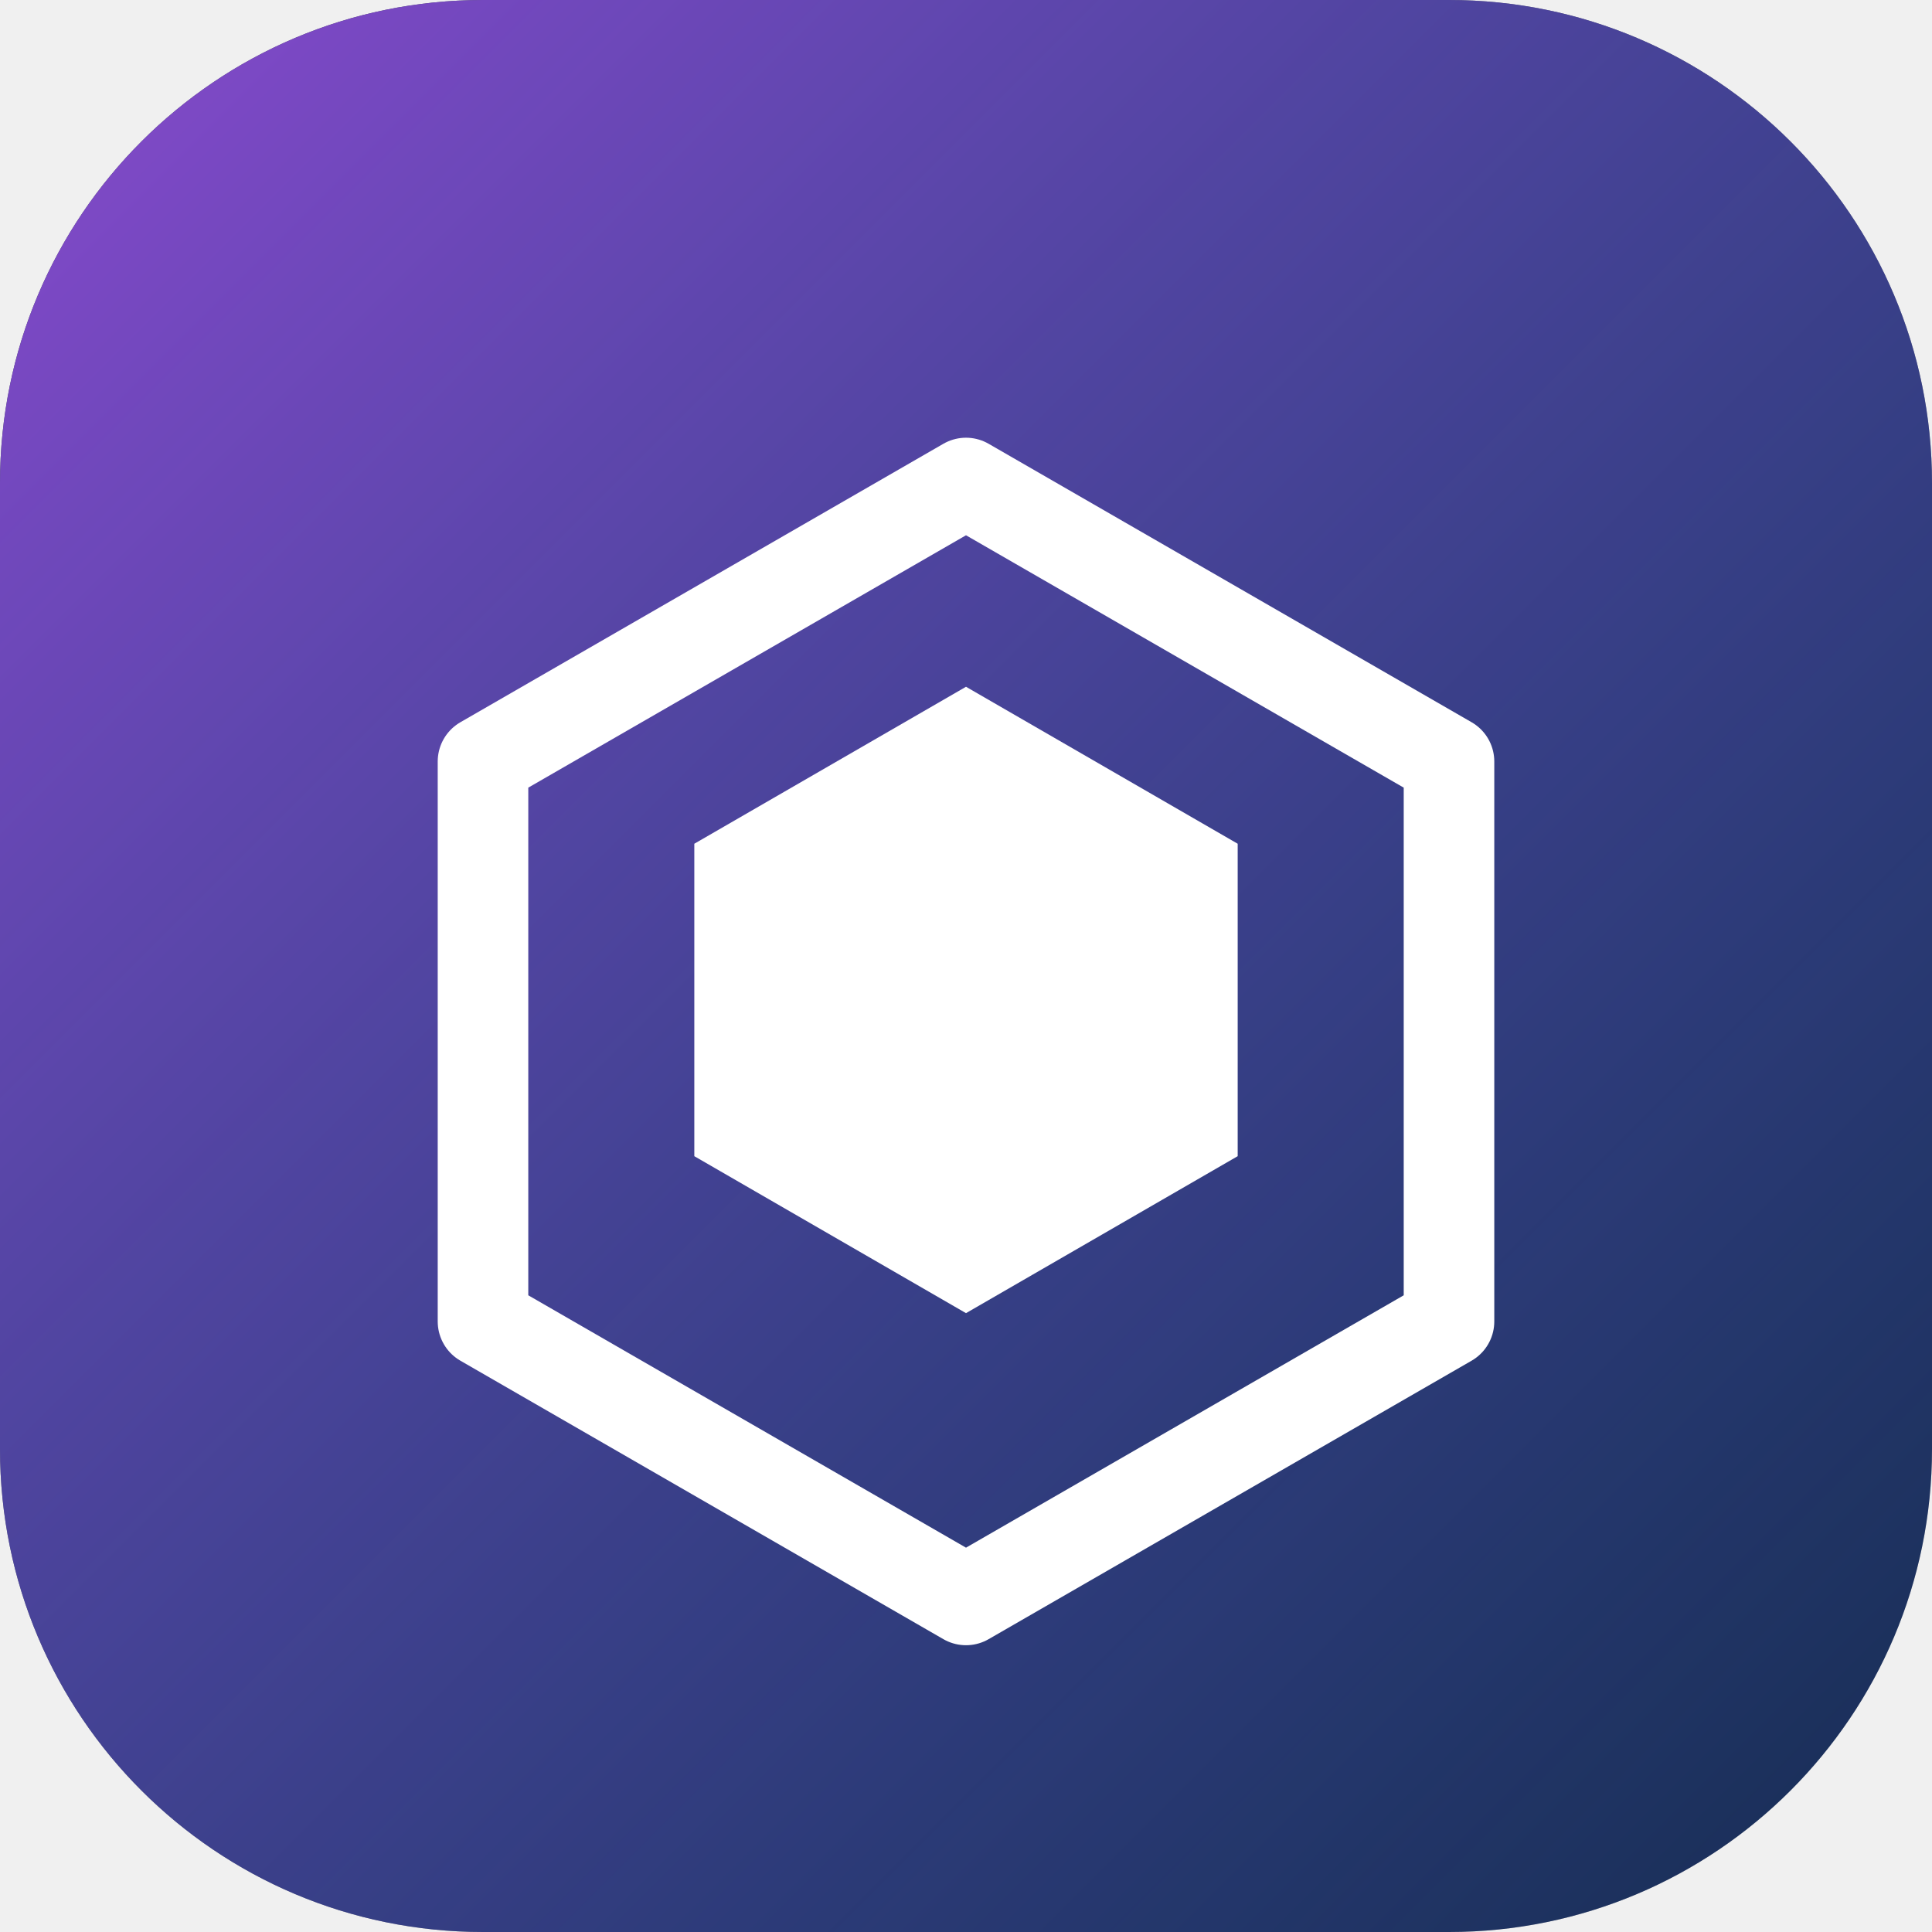
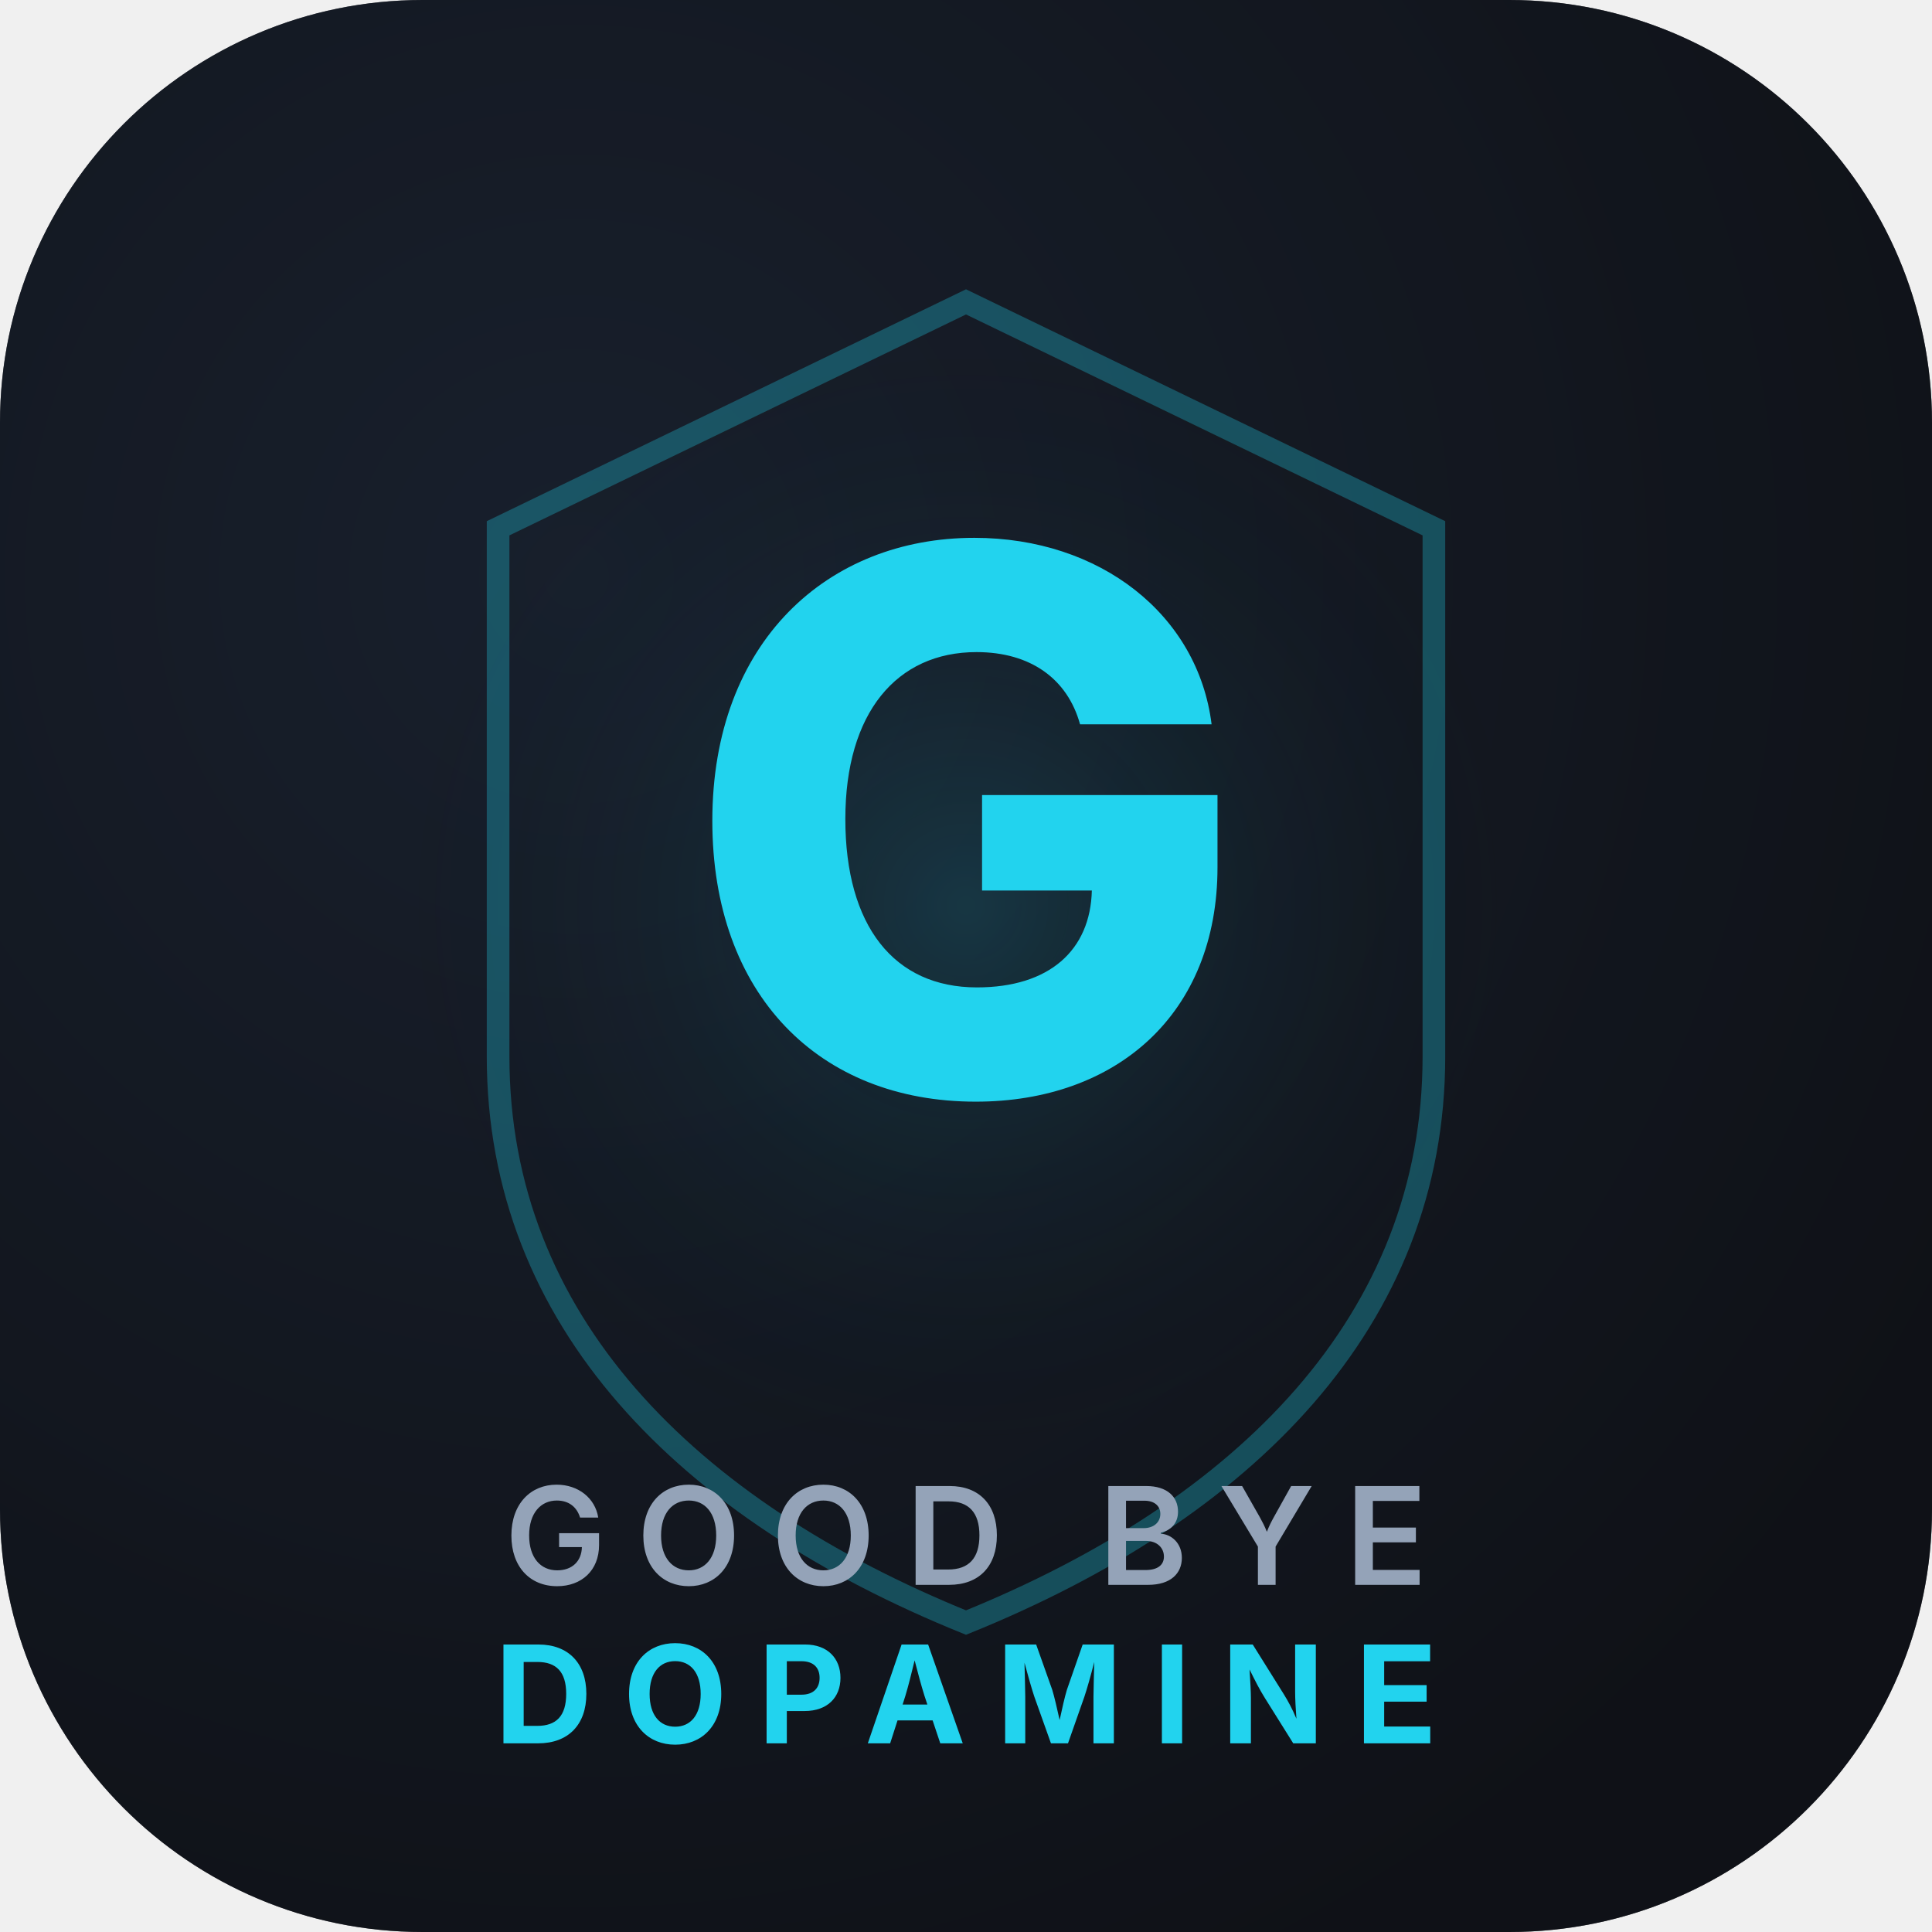
<svg xmlns="http://www.w3.org/2000/svg" width="512" height="512" viewBox="0 0 512 512" fill="none">
-   <rect width="512" height="512" rx="128" fill="#0f172a" />
-   <rect width="512" height="512" rx="128" fill="url(#paint0_linear)" />
-   <path d="M256 128L384 201.8V350.2L256 424L128 350.2V201.8L256 128Z" stroke="white" stroke-width="24" stroke-linejoin="round" />
-   <path d="M256 182L328 223.6V306.4L256 348L184 306.4V223.6L256 182Z" fill="white" />
+   <rect width="512" height="512" rx="112" fill="#0f1117" />
+   <rect width="512" height="512" rx="112" fill="url(#bg_grad)" opacity="0.6" />
+   <circle cx="256" cy="240" r="160" fill="url(#glow)" opacity="0.15" />
+   <path d="M256 80 L380 140 L380 280 C380 350 330 400 256 430 C182 400 132 350 132 280 L132 140 Z" fill="none" stroke="#22d3ee" stroke-width="6" opacity="0.3" />
+   <text x="256" y="290" text-anchor="middle" font-family="Inter, system-ui, sans-serif" font-size="200" font-weight="800" fill="#22d3ee">G</text>
+   <text x="256" y="420" text-anchor="middle" font-family="Inter, system-ui, sans-serif" font-size="36" font-weight="600" fill="#94a3b8" letter-spacing="8">GOOD BYE</text>
+   <text x="256" y="462" text-anchor="middle" font-family="Inter, system-ui, sans-serif" font-size="36" font-weight="700" fill="#22d3ee" letter-spacing="8">DOPAMINE</text>
  <defs>
-     <linearGradient id="paint0_linear" x1="0" y1="0" x2="512" y2="512" gradientUnits="userSpaceOnUse">
-       <stop stop-color="#a855f7" stop-opacity="0.8" />
-       <stop offset="1" stop-color="#3b82f6" stop-opacity="0.2" />
-     </linearGradient>
+     <radialGradient id="bg_grad" cx="0.3" cy="0.3" r="0.8">
+       <stop offset="0" stop-color="#1e293b" />
+       <stop offset="1" stop-color="#0f1117" />
+     </radialGradient>
+     <radialGradient id="glow" cx="0.5" cy="0.5" r="0.5">
+       <stop offset="0" stop-color="#22d3ee" />
+       <stop offset="1" stop-color="transparent" />
+     </radialGradient>
  </defs>
</svg>
